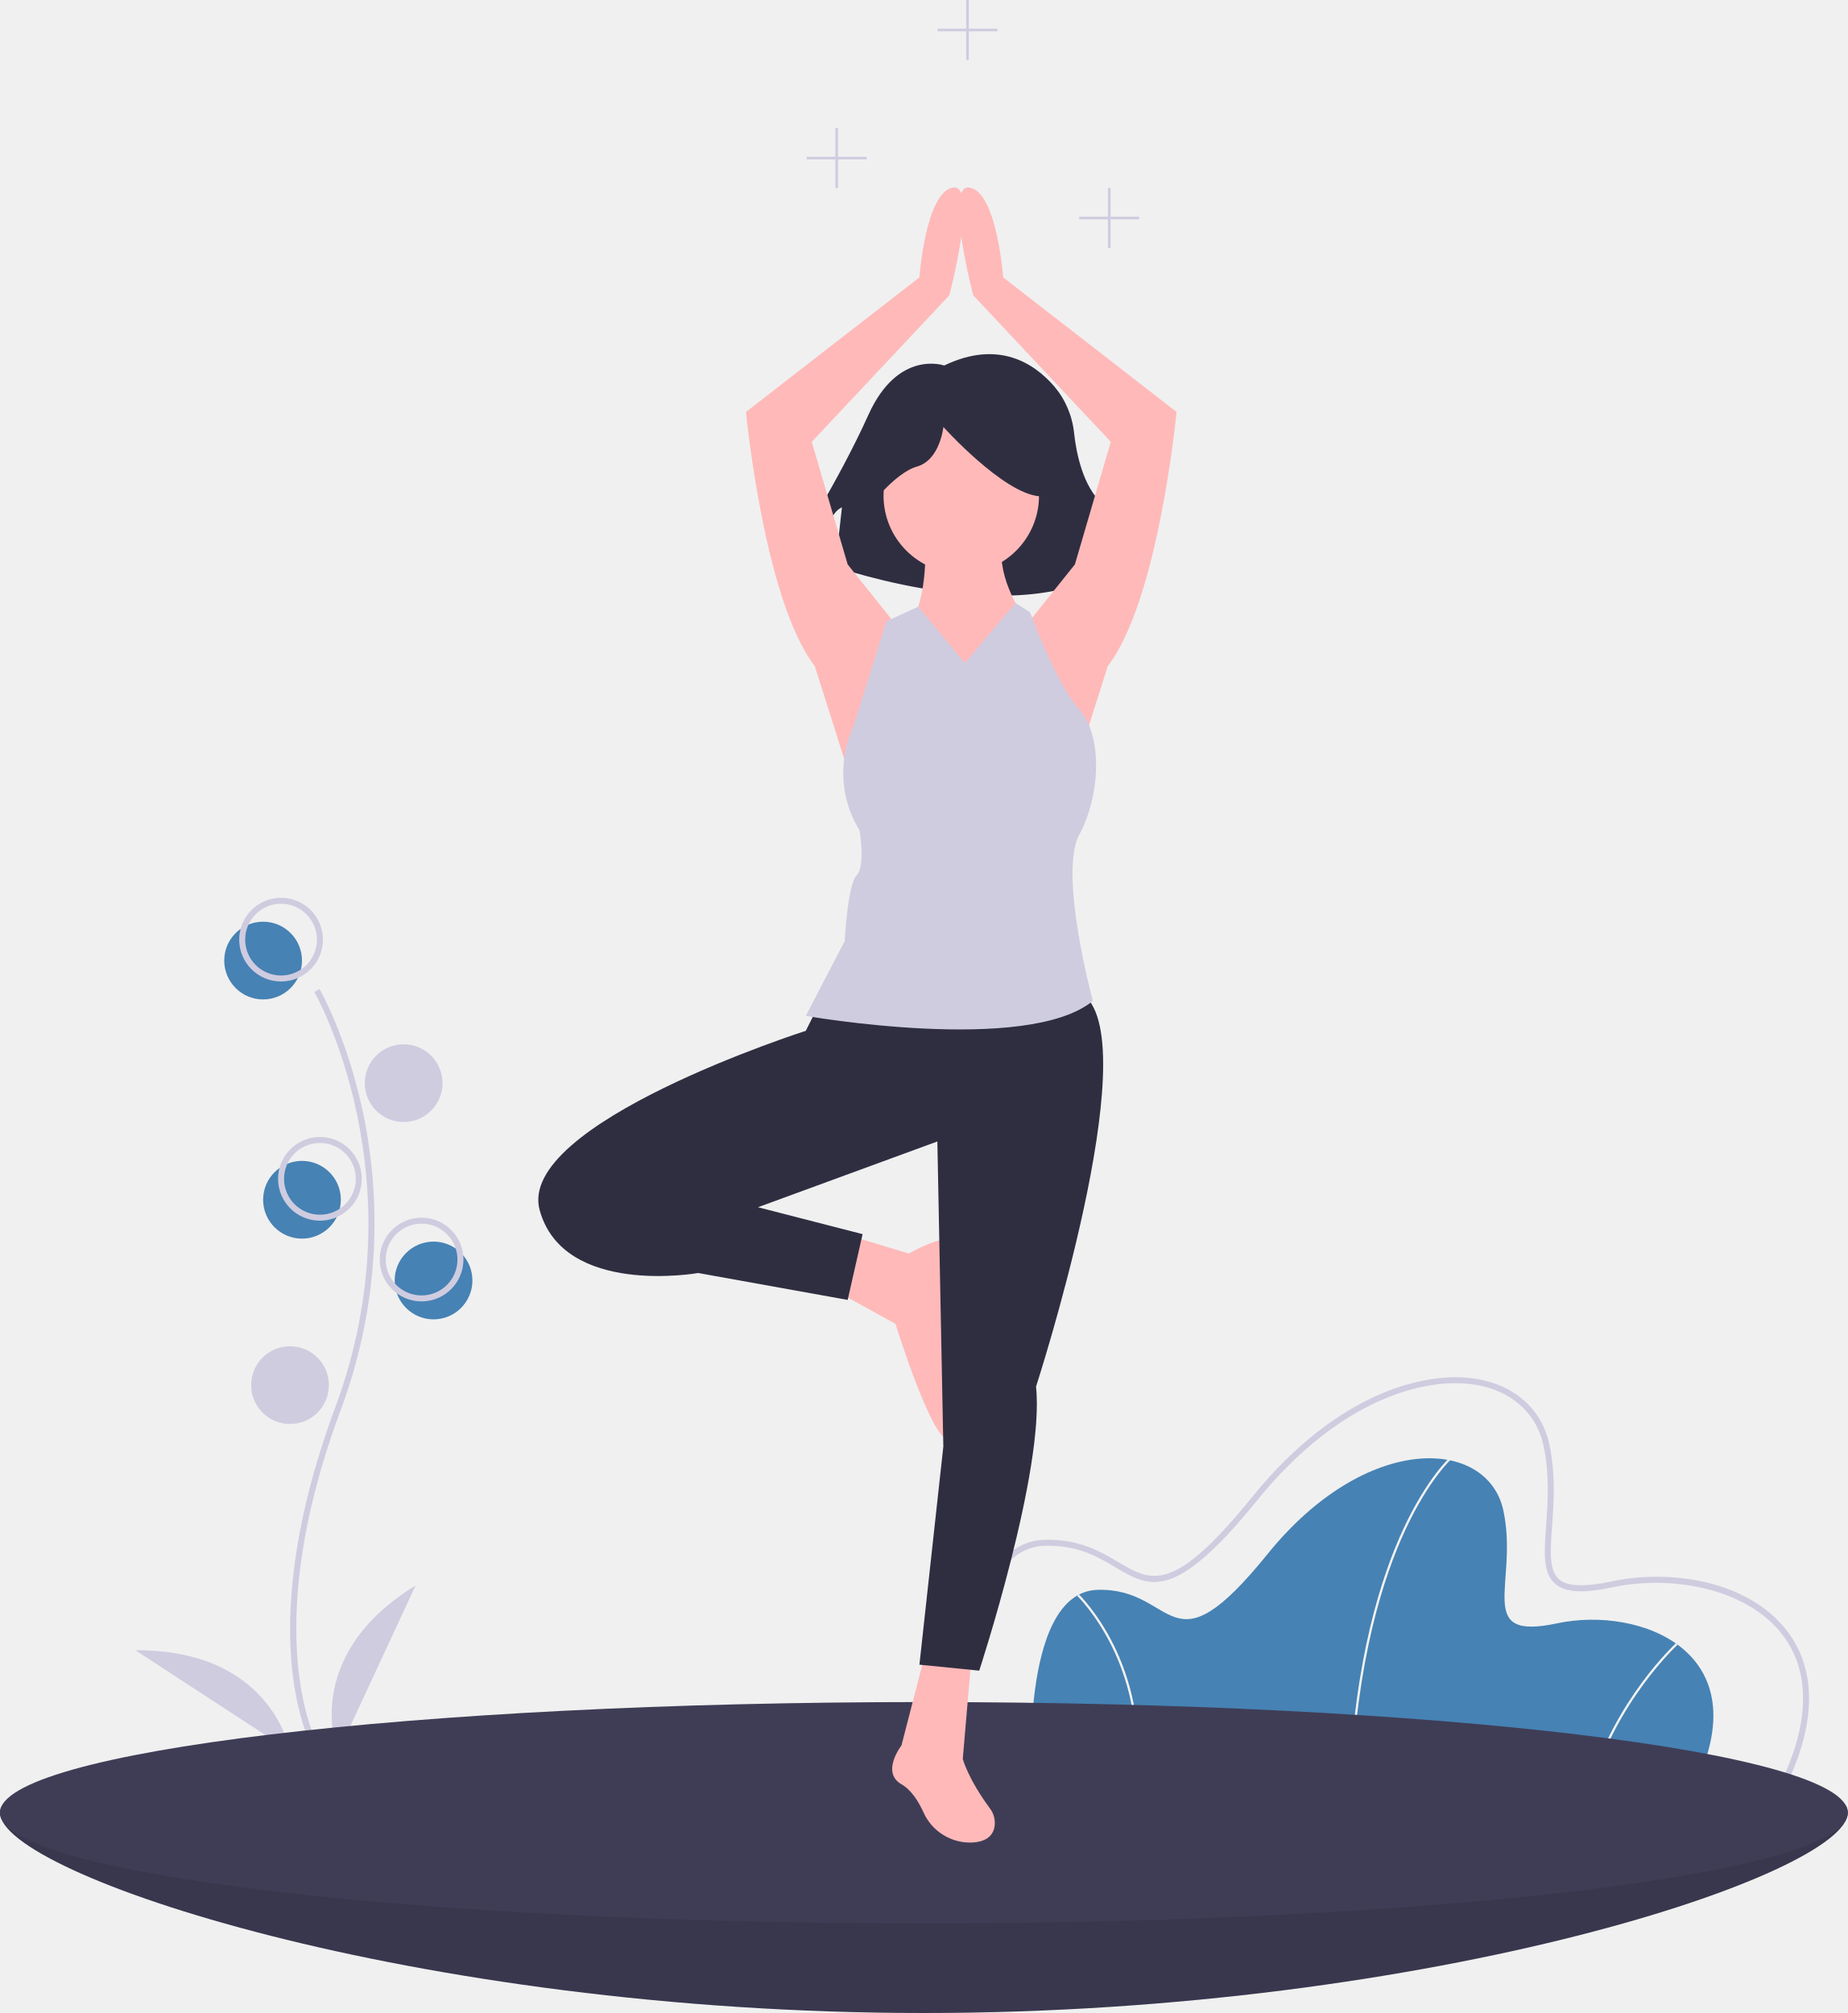
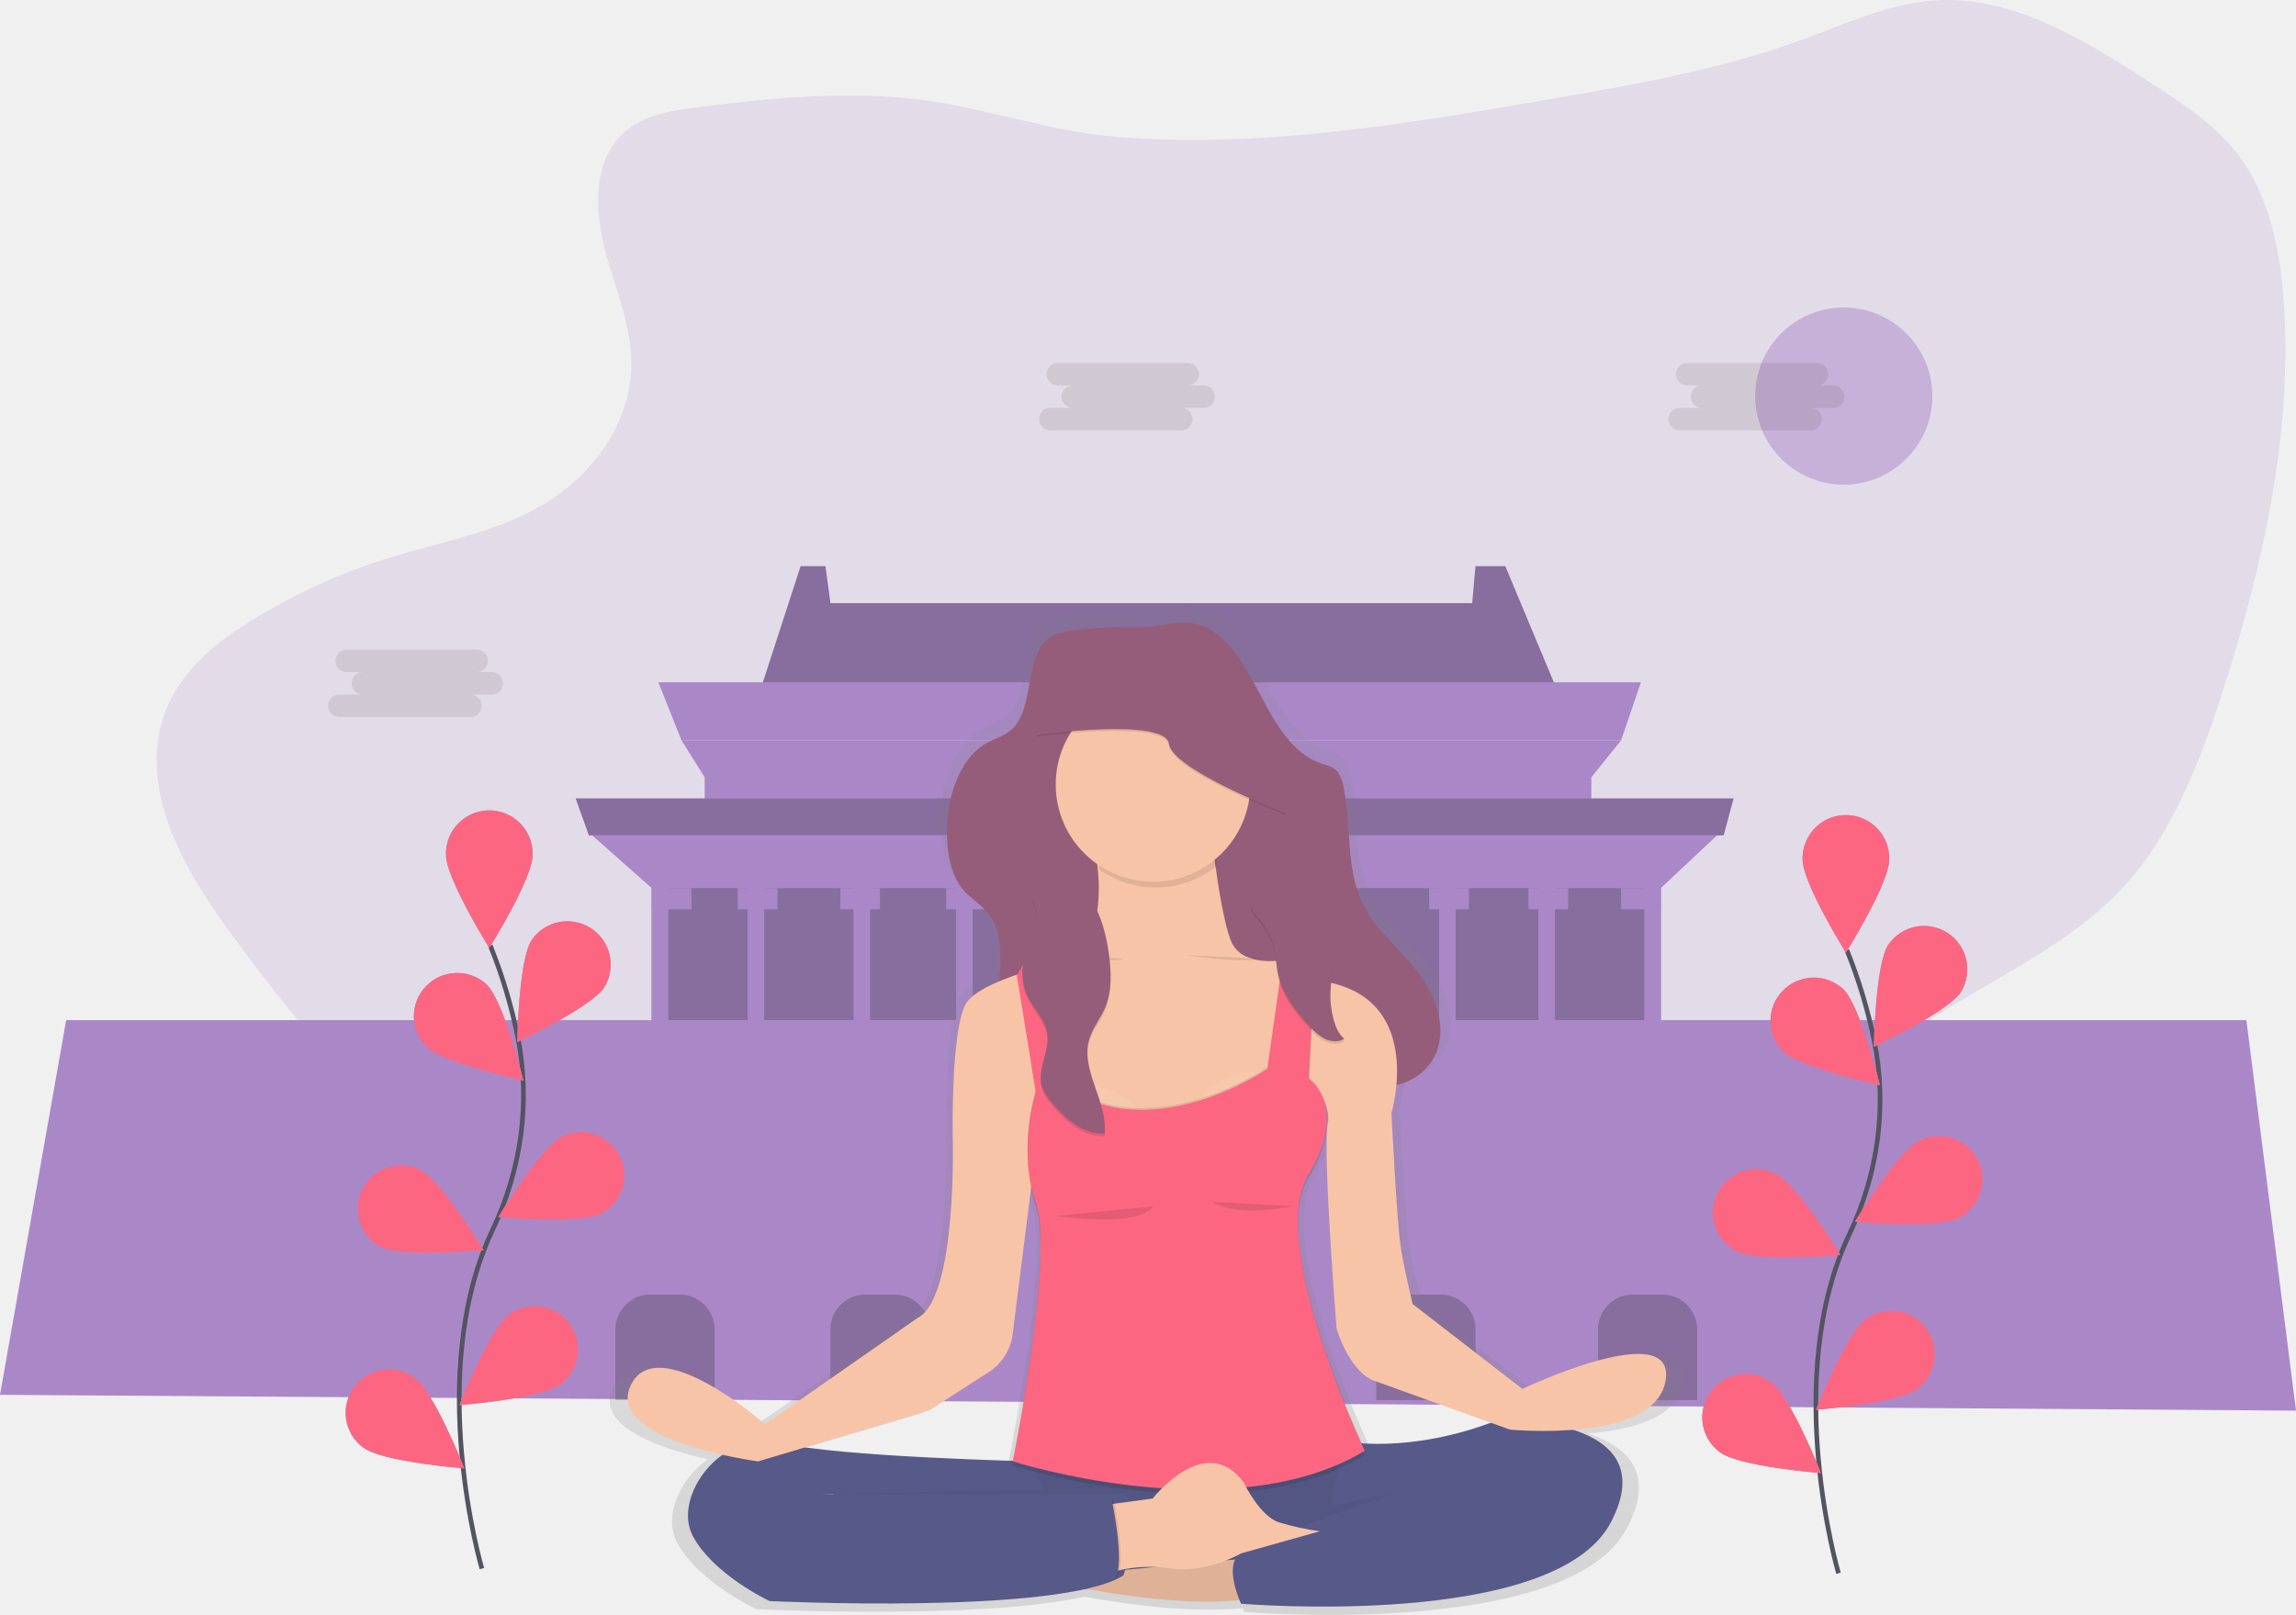
- <svg xmlns="http://www.w3.org/2000/svg" data-name="Layer 1" width="745.338" height="812" viewBox="0 0 745.338 812">
-   <path d="M972.669,775.195C972.669,799.84,805.819,856,600,856s-372.669-56.16-372.669-80.805S394.181,766.752,600,766.752,972.669,750.55,972.669,775.195Z" transform="translate(-227.3311 -44)" fill="#3f3d56" />
-   <path d="M972.669,775.195C972.669,799.84,805.819,856,600,856s-372.669-56.16-372.669-80.805S394.181,766.752,600,766.752,972.669,750.55,972.669,775.195Z" transform="translate(-227.3311 -44)" opacity="0.1" />
-   <circle cx="106.132" cy="387.471" r="15.679" fill="#4682b4" />
-   <circle cx="174.877" cy="516.518" r="15.679" fill="#4682b4" />
-   <circle cx="121.811" cy="483.955" r="15.679" fill="#4682b4" />
-   <path d="M354.143,750.497c-.277-.452-6.803-11.349-9.065-33.977-2.075-20.76-.741-55.751,17.406-104.562,34.379-92.469-7.923-167.078-8.355-167.821l2.087-1.211c.11.188,11.025,19.211,17.474,49.501a215.956,215.956,0,0,1-8.944,120.372c-34.321,92.311-8.805,136.01-8.544,136.441Z" transform="translate(-227.3311 -44)" fill="#cfcce0" />
-   <path d="M340.7,439.913a16.885,16.885,0,1,1,16.885-16.885A16.904,16.904,0,0,1,340.7,439.913Zm0-31.357a14.473,14.473,0,1,0,14.473,14.473A14.489,14.489,0,0,0,340.7,408.556Z" transform="translate(-227.3311 -44)" fill="#cfcce0" />
-   <circle cx="162.816" cy="436.919" r="15.679" fill="#cfcce0" />
-   <path d="M356.378,536.397A16.885,16.885,0,1,1,373.263,519.513,16.904,16.904,0,0,1,356.378,536.397Zm0-31.357a14.473,14.473,0,1,0,14.473,14.473A14.489,14.489,0,0,0,356.378,505.04Z" transform="translate(-227.3311 -44)" fill="#cfcce0" />
-   <path d="M397.384,568.961a16.885,16.885,0,1,1,16.885-16.885A16.904,16.904,0,0,1,397.384,568.961Zm0-31.357a14.473,14.473,0,1,0,14.473,14.473A14.489,14.489,0,0,0,397.384,537.603Z" transform="translate(-227.3311 -44)" fill="#cfcce0" />
-   <circle cx="116.987" cy="558.73" r="15.679" fill="#cfcce0" />
-   <path d="M363.615,751.074s-15.679-38.594,31.357-67.539Z" transform="translate(-227.3311 -44)" fill="#cfcce0" />
-   <path d="M344.332,750.374s-7.135-41.041-62.363-40.689Z" transform="translate(-227.3311 -44)" fill="#cfcce0" />
-   <path d="M910.362,765.546H643.495s-5.409-79.339,26.597-80.24,28.4,35.162,68.52-14.425,88.805-46.882,95.116-17.581-12.171,52.742,21.638,45.53S937.86,710.55,910.362,765.546Z" transform="translate(-227.3311 -44)" fill="#4682b4" />
-   <path d="M772.423,765.564l-.901-.036c2.101-52.236,13.041-85.798,21.848-104.755,9.563-20.583,18.778-28.916,18.87-28.998l.599.674c-.091.081-9.198,8.331-18.685,28.775C785.396,680.101,774.516,713.525,772.423,765.564Z" transform="translate(-227.3311 -44)" fill="#f2f2f2" />
-   <path d="M869.009,765.672l-.865-.252c10.422-35.772,34.964-58.357,35.211-58.581l.606.667C903.716,707.729,879.357,730.155,869.009,765.672Z" transform="translate(-227.3311 -44)" fill="#f2f2f2" />
-   <path d="M685.527,765.608l-.893-.124c3.536-25.501-2.851-45.287-8.832-57.394-6.476-13.109-13.865-20.269-13.939-20.34l.624-.651c.075.072,7.578,7.342,14.123,20.591C682.647,719.912,689.095,739.88,685.527,765.608Z" transform="translate(-227.3311 -44)" fill="#f2f2f2" />
-   <path d="M946.58,766.752H614.711l-.077-1.124c-.191-2.797-4.424-68.764,16.95-92.301,4.778-5.262,10.534-8.024,17.107-8.209,13.933-.396,22.688,4.822,29.75,9.011,13.311,7.896,22.104,13.113,54.075-26.402,34.635-42.808,72.005-52.018,93.488-46.897,13.88,3.31,23.447,12.663,26.247,25.662,2.651,12.309,1.807,23.875,1.128,33.168-.726,9.943-1.3,17.797,2.784,21.357,3.409,2.97,10.214,3.24,21.413.85,22.78-4.86,54.565-.701,70.52,19.912,8.584,11.09,15.345,31.249-1.183,64.306Zm-329.605-2.412H945.087c12.317-24.988,12.701-46.098,1.102-61.084-14.636-18.91-45.341-23.887-68.109-19.029-12.168,2.596-19.418,2.168-23.501-1.39-4.993-4.351-4.381-12.735-3.606-23.351.668-9.14,1.498-20.514-1.08-32.485-2.596-12.055-11.508-20.738-24.448-23.823-20.797-4.962-57.123,4.132-91.053,46.067-33.282,41.135-43.308,35.19-57.181,26.96-7.149-4.24-15.266-9.049-28.452-8.675-5.892.166-11.07,2.662-15.39,7.419C614.159,696.103,616.505,755.422,616.975,764.34Z" transform="translate(-227.3311 -44)" fill="#cfcce0" />
-   <ellipse cx="372.669" cy="731.195" rx="372.669" ry="44.624" fill="#3f3d56" />
-   <path d="M608.195,191.438s-18.631-6.654-30.608,19.962-30.608,55.893-30.608,55.893l10.646,2.662s2.662-18.631,9.315-21.293l-2.662,23.954s79.847,27.946,115.778-2.662l-1.331-9.315s5.323,1.331,5.323,9.315l3.992-3.992s-3.992-7.985-15.969-18.631c-7.861-6.988-10.563-20.282-11.491-28.594a34.602,34.602,0,0,0-7.966-18.843C644.656,190.67,630.152,180.865,608.195,191.438Z" transform="translate(-227.3311 -44)" fill="#2f2e41" />
-   <path d="M588.543,295.791l-19.297-24.121-14.473-49.448,55.478-59.096s12.06-45.83,1.206-43.418-13.267,36.181-13.267,36.181l-69.951,54.272s7.236,75.981,27.739,102.514l15.679,49.448Z" transform="translate(-227.3311 -44)" fill="#ffb9b9" />
-   <path d="M641.609,295.791l19.297-24.121,14.473-49.448-55.478-59.096s-12.06-45.83-1.206-43.418,13.267,36.181,13.267,36.181l69.951,54.272s-7.236,75.981-27.739,102.514l-15.679,49.448Z" transform="translate(-227.3311 -44)" fill="#ffb9b9" />
-   <circle cx="387.744" cy="199.931" r="31.357" fill="#ffb9b9" />
-   <path d="M600.603,260.815s1.206,25.327-6.03,33.769-14.473,51.86,20.503,53.066,31.357-36.181,31.357-36.181l-7.236-20.503s-10.854-15.679-7.236-30.151Z" transform="translate(-227.3311 -44)" fill="#ffb9b9" />
-   <path d="M568.04,541.824l25.93,7.839s21.106-12.664,21.106-.603-7.236,27.739-4.824,38.594,7.236,37.387,0,37.387-21.709-47.036-21.709-47.036l-24.121-13.267Z" transform="translate(-227.3311 -44)" fill="#ffb9b9" />
-   <path d="M600.603,710.671l-9.648,37.387s-8.442,10.854,0,15.679c3.962,2.264,6.861,6.917,8.822,11.22a20.628,20.628,0,0,0,20.255,12.254c4.116-.342,7.584-1.969,8.428-6.198a9.705,9.705,0,0,0-1.867-7.6c-8.896-12.022-10.913-19.926-10.913-19.926l3.618-42.212Z" transform="translate(-227.3311 -44)" fill="#ffb9b9" />
-   <path d="M577.25,249.5s10.646-14.639,19.962-17.3S607.858,216.23,607.858,216.23s23.954,26.616,38.593,27.946,1.331-31.939,1.331-31.939l-26.616-6.654-25.285,2.662-19.962,13.308Z" transform="translate(-227.3311 -44)" fill="#2f2e41" />
-   <path d="M557.185,450.165l-4.824,9.648s-116.987,37.388-107.338,72.363,63.921,25.327,63.921,25.327l60.302,10.854,6.03-26.533L533.064,530.97,605.427,504.437l2.412,123.017-9.648,88.042,24.121,2.412s26.533-80.805,22.915-114.575c0,0,44.624-137.489,19.297-157.992S557.185,450.165,557.185,450.165Z" transform="translate(-227.3311 -44)" fill="#2f2e41" />
-   <path d="M616.49,311.486l-18.819-22.743-12.747,5.842-13.267,42.212S560.803,357.299,574.07,379.008c0,0,2.412,14.473-1.206,18.091s-4.824,26.533-4.824,26.533l-15.679,30.151s89.248,15.679,115.781-6.03c0,0-13.923-51.331-5.481-67.01s9.648-39.714,0-50.569-19.846-39.208-19.846-39.208l-5.841-3.736Z" transform="translate(-227.3311 -44)" fill="#cfcce0" />
-   <polygon points="459.515 87.42 447.948 87.42 447.948 75.853 446.897 75.853 446.897 87.42 435.33 87.42 435.33 88.471 446.897 88.471 446.897 100.038 447.948 100.038 447.948 88.471 459.515 88.471 459.515 87.42" fill="#cfcce0" />
-   <polygon points="349.583 63.235 338.016 63.235 338.016 51.668 336.965 51.668 336.965 63.235 325.398 63.235 325.398 64.286 336.965 64.286 336.965 75.853 338.016 75.853 338.016 64.286 349.583 64.286 349.583 63.235" fill="#cfcce0" />
-   <polygon points="402.35 11.567 390.784 11.567 390.784 0 389.732 0 389.732 11.567 378.165 11.567 378.165 12.618 389.732 12.618 389.732 24.185 390.784 24.185 390.784 12.618 402.35 12.618 402.35 11.567" fill="#cfcce0" />
+ <svg xmlns="http://www.w3.org/2000/svg" data-name="Layer 1" width="985" height="692.97" viewBox="0 0 985 692.97">
+   <defs>
+     <linearGradient id="62e9b6da-24f7-4061-9c04-454aab4390a5-559" x1="599.51" y1="796.49" x2="599.51" y2="363.49" gradientUnits="userSpaceOnUse">
+       <stop offset="0" stop-color="gray" stop-opacity="0.25" />
+       <stop offset="0.54" stop-color="gray" stop-opacity="0.12" />
+       <stop offset="1" stop-color="gray" stop-opacity="0.1" />
+     </linearGradient>
+   </defs>
+   <path d="M404.58,149.83c-12.12,1.58-25.29,4.24-33.3,14.83-9.47,12.52-8.2,31.55-3.91,47.4s11.07,31.3,11,47.9c-.19,26.39-18.21,48.79-38.72,60.6s-43.66,15.62-65.8,22.51A256,256,0,0,0,215.08,370c-15.59,9.67-31.27,22.31-37.51,41.39-10.23,31.29,8.59,64.5,27.18,90.19,57,78.77,129.66,154.35,218.48,162C489.58,669.25,556,635.69,621.63,648c30.15,5.64,58.24,20.66,86.54,33.89s58.07,25,88.58,23.5,62.15-18.8,75.37-50.49c7.81-18.73,8.6-40.45,15.82-59.49C910.06,537,979,527.52,1019,483.56c21-23.09,33-54.8,43-86.22,16.15-51.12,28.26-105,25.56-159.35-1.18-23.66-5.6-48.23-18.73-66.49-9.55-13.29-22.88-22.11-35.9-30.64-29.64-19.42-61.46-39.47-95.51-37.16-19.62,1.33-38.18,10.06-56.9,16.9-35.66,13-72.86,19.44-109.87,25.79-61.15,10.5-123.18,21-185.16,15.76-27.37-2.33-53.22-11.63-80.15-15.44C472.59,142.08,437.2,145.58,404.58,149.83Z" transform="translate(-107.5 -103.51)" fill="#aa88c7" opacity="0.2" />
+   <circle cx="791" cy="169.97" r="38" fill="#aa88c7" opacity="0.5" />
+   <polygon points="671.33 304.12 323.6 304.12 343.47 242.97 354.12 242.97 356.25 258.83 631.59 258.83 633.01 242.97 645.78 242.97 671.33 304.12" fill="#aa88c7" />
+   <polygon points="671.33 304.12 323.6 304.12 343.47 242.97 354.12 242.97 356.25 258.83 631.59 258.83 633.01 242.97 645.78 242.97 671.33 304.12" opacity="0.2" />
+   <polygon points="695.46 317.71 292.38 317.71 282.44 292.8 703.98 292.8 695.46 317.71" fill="#aa88c7" />
+   <polygon points="682.69 333.57 302.31 333.57 292.38 317.71 695.46 317.71 682.69 333.57" fill="#aa88c7" />
+   <rect x="302.31" y="329.04" width="380.37" height="18.12" fill="#aa88c7" />
+   <rect x="279.6" y="376.6" width="432.89" height="67.95" fill="#aa88c7" />
+   <rect x="279.6" y="376.6" width="432.89" height="67.95" opacity="0.2" />
+   <polygon points="985 605.35 0 598.56 28.39 437.75 963.71 437.75 985 605.35" fill="#aa88c7" />
+   <g opacity="0.2">
+     <path d="M279,555.53h12.58a15,15,0,0,1,15,15v30.3a0,0,0,0,1,0,0H264a0,0,0,0,1,0,0v-30.3A15,15,0,0,1,279,555.53Z" />
+     <path d="M371.25,555.53h12.58a15,15,0,0,1,15,15v30.3a0,0,0,0,1,0,0H356.25a0,0,0,0,1,0,0v-30.3A15,15,0,0,1,371.25,555.53Z" />
+     <path d="M486.21,555.53h12.58a15,15,0,0,1,15,15v30.3a0,0,0,0,1,0,0H471.21a0,0,0,0,1,0,0v-30.3A15,15,0,0,1,486.21,555.53Z" />
+     <path d="M605.43,555.53H618a15,15,0,0,1,15,15v30.3a0,0,0,0,1,0,0H590.43a0,0,0,0,1,0,0v-30.3A15,15,0,0,1,605.43,555.53Z" />
+     <path d="M700.53,555.53h12.58a15,15,0,0,1,15,15v30.3a0,0,0,0,1,0,0H685.53a0,0,0,0,1,0,0v-30.3A15,15,0,0,1,700.53,555.53Z" />
+   </g>
+   <rect x="469.79" y="444.55" width="45.42" height="90.6" opacity="0.2" />
+   <circle cx="187.35" cy="632.53" fill="none" stroke="#000" stroke-miterlimit="10" />
+   <rect x="279.6" y="376.6" width="7.1" height="67.95" fill="#aa88c7" />
+   <rect x="320.76" y="376.6" width="7.1" height="67.95" fill="#aa88c7" />
+   <rect x="366.18" y="376.6" width="7.1" height="67.95" fill="#aa88c7" />
+   <rect x="410.18" y="376.6" width="7.1" height="67.95" fill="#aa88c7" />
+   <rect x="458.44" y="376.6" width="7.1" height="67.95" fill="#aa88c7" />
+   <rect x="523.72" y="376.6" width="7.1" height="67.95" fill="#aa88c7" />
+   <rect x="567.72" y="376.6" width="7.1" height="67.95" fill="#aa88c7" />
+   <rect x="617.4" y="376.6" width="7.1" height="67.95" fill="#aa88c7" />
+   <rect x="659.98" y="376.6" width="7.1" height="67.95" fill="#aa88c7" />
+   <rect x="705.4" y="376.6" width="7.1" height="67.95" fill="#aa88c7" />
+   <polygon points="712.49 381.13 279.6 381.13 254.06 358.48 736.62 358.48 712.49 381.13" fill="#aa88c7" />
+   <rect x="279.6" y="381.13" width="17.03" height="9.06" fill="#aa88c7" />
+   <rect x="316.51" y="381.13" width="17.03" height="9.06" fill="#aa88c7" />
+   <rect x="360.5" y="381.13" width="17.03" height="9.06" fill="#aa88c7" />
+   <rect x="405.92" y="381.13" width="17.03" height="9.06" fill="#aa88c7" />
+   <rect x="454.18" y="381.13" width="17.03" height="9.06" fill="#aa88c7" />
+   <rect x="518.05" y="381.13" width="17.03" height="9.06" fill="#aa88c7" />
+   <rect x="563.47" y="381.13" width="17.03" height="9.06" fill="#aa88c7" />
+   <rect x="613.14" y="381.13" width="17.03" height="9.06" fill="#aa88c7" />
+   <rect x="655.72" y="381.13" width="17.03" height="9.06" fill="#aa88c7" />
+   <rect x="695.46" y="381.13" width="17.03" height="9.06" fill="#aa88c7" />
+   <polygon points="739.46 358.48 252.64 358.48 246.96 342.63 743.72 342.63 739.46 358.48" fill="#aa88c7" />
+   <polygon points="739.46 358.48 252.64 358.48 246.96 342.63 743.72 342.63 739.46 358.48" opacity="0.2" />
+   <ellipse cx="492.5" cy="335.83" rx="11.35" ry="18.12" fill="#aa88c7" />
+   <ellipse cx="492.5" cy="335.83" rx="11.35" ry="18.12" opacity="0.2" />
+   <ellipse cx="492.5" cy="335.83" rx="7.1" ry="11.32" fill="#aa88c7" />
+   <path d="M766.17,700.64l-48.68-37.36s-3.93-15.57-5.5-26.47-3.93-57.6-3.93-57.6a67.86,67.86,0,0,0,2.21-12.36c.48-.1,1-.22,1.45-.35a24.28,24.28,0,0,0,16.39-14.13c5-12.44-1.46-27.14-9.64-37s-18.47-17.78-23.85-30c-6.64-15.06-4.37-33.26-7.76-49.74a15,15,0,0,0-2.51-6.43c-2.1-2.61-5.39-3.18-8.33-4.22-9.28-3.29-16.24-12.31-21.67-21.72-8.79-15.25-17.89-38.44-36-39.76-6.73-.49-13.76,1.78-20.56,1.76-10.55,0-21,.13-31.46,1.58-3.74.51-7.62,1.21-10.74,3.68-10.71,8.47-5.86,30.86-16.18,40-3.07,2.71-7,3.68-10.47,5.54-13.08,7-18.89,25.67-18.12,42.47.36,7.87,2,16.07,6.65,21.82,3.68,4.6,8.93,7.24,12.36,12.09,5.54,7.83,4.79,18.21,4.19,28.77-7.4,3.1-13.34,6.66-15.21,10.49-6.28,12.84-5.5,56.82-5.5,56.82s2.36,72-15.7,81l-67.53,46.7s-47.9-41.64-59.68-17.12c-8.06,16.77,21.35,26.26,40.74,30.58-12.23,8.68-19,24.72-13.26,35.59,9,17.12,34.16,28.8,34.16,28.8s95.95,4.63,140.3-5.31h.73c18.83,3.41,45.85,7,67.52,4.84.41,1,.7,1.64.7,1.64s139,11.68,164.11-35.81c12.89-24.35-.56-35.6-16.72-40.78,18.09-1.44,38.69-6.5,41.06-21.88C834.09,668.73,766.17,700.64,766.17,700.64Zm-14,14.89c-25.43,9.27-46.08,9.79-57.07,9.09-5.41-11.77-27.92-62.79-28.51-96.93.14-7.62,1.5-14.28,4.54-19.28,6.55-10.77,8.48-19.21,8.26-25.63,0-.48,0-.94,0-1.4a26.07,26.07,0,0,0-.57-5.84,15.32,15.32,0,0,1,.93,8.34c-2.36,12.07,3.93,90.29,3.93,90.29s5.1,17.51,15.7,22.57ZM503.12,710l24.34-15.57S538.85,689,540,675.73l8-63.23a65.12,65.12,0,0,0,2.16,8c1.42,4.15,2,10.23,2.11,17.47C552,673.22,540,731.78,540,731.78l.15,0-.09.42-.85.05c-19.75-.6-65.77-2.32-91.54-5.89Zm-42.65,36.86V747h-6Z" transform="translate(-107.5 -103.51)" fill="url(#62e9b6da-24f7-4061-9c04-454aab4390a5-559)" />
+   <path d="M652.52,409.62c5.25,9.18,12,18,20.95,21.18,2.84,1,6,1.57,8,4.11a14.74,14.74,0,0,1,2.42,6.27c3.27,16.07,1.08,33.82,7.5,48.5,5.2,11.89,15.15,19.64,23.06,29.23s14.12,23.93,9.32,36.05A23.53,23.53,0,0,1,708,568.74c-6.62,1.79-13.53,1-20.25-.15-8.86-1.57-17.88-4-25.26-10-12.77-10.37-18.17-29-24.85-45.56-3.14-7.76-7.31-15.89-14.21-18.67-7.91-3.18-16.79,2.13-21.92,9.92s-7.41,17.58-9.89,27c-2.8,10.63-6.35,21.68-13.71,28.63a23.08,23.08,0,0,1-24.64,4.93c-8.2-3.42-14.69-12.06-16.57-22.09-2.91-15.46,4.06-34-4.49-46.22-3.32-4.73-8.39-7.31-12-11.79-4.45-5.61-6.08-13.6-6.43-21.27-.75-16.38,4.87-34.63,17.51-41.41,3.38-1.81,7.15-2.76,10.12-5.4,10-8.88,5.29-30.71,15.64-39,3-2.41,6.76-3.08,10.38-3.59,10.14-1.41,20.21-1.57,30.41-1.54,6.58,0,13.37-2.19,19.88-1.71C635.23,372.14,644,394.75,652.52,409.62Z" transform="translate(-107.5 -103.51)" fill="#965d7b" />
+   <polygon points="357.29 637.16 361.12 682.53 629 680.94 623.9 631.41 533.33 620.87 374.51 630.45 357.29 637.16" fill="#575988" />
+   <polygon points="357.29 637.16 361.12 682.53 629 680.94 623.9 631.41 533.33 620.87 374.51 630.45 357.29 637.16" opacity="0.05" />
+   <path d="M641.06,772.39l-89.18,8.35s61.1,15.56,96.77,8Z" transform="translate(-107.5 -103.51)" fill="#f7c4a7" />
+   <path d="M641.06,772.39l-89.18,8.35s61.1,15.56,96.77,8Z" transform="translate(-107.5 -103.51)" opacity="0.1" />
+   <path d="M573.13,452.86s17.46,45.92-8.35,66.41-4.55,77.8-4.55,77.8l99.43-4.55s9.87-64.51,4.55-78.18c0,0-23.53,6.83-28.84-7.59s-9.11-53.89-9.11-53.89Z" transform="translate(-107.5 -103.51)" fill="#f7c4a7" />
+   <path d="M550.36,730.64s-83.87-1.9-108.53-8-45.92,23.15-37.19,39.85,33,28.08,33,28.08,124.85,6.07,151.8-11c0,0,10.25-29.22,0-34.91H459.29l96-1.9Z" transform="translate(-107.5 -103.51)" fill="#575988" />
+   <path d="M683.57,721.92s28.08,6.07,66.79-9.11c0,0,72.48-2.28,48.2,44s-158.63,34.91-158.63,34.91-8-17.08,0-21.63,77.42-33.77,99-32.26l-60,11.76Z" transform="translate(-107.5 -103.51)" fill="#575988" />
+   <path d="M629.7,474.95c-1.45-10.81-2.3-19.62-2.3-19.62H574.27a103.6,103.6,0,0,1,5.08,21.48,41.75,41.75,0,0,0,50.35-1.86Z" transform="translate(-107.5 -103.51)" opacity="0.1" />
+   <circle cx="494.66" cy="336.63" r="41.74" fill="#f7c4a7" />
+   <path d="M577.69,512.82s-50.09,9.49-56.16,22-5.31,55.41-5.31,55.41,2.28,70.21-15.18,78.93l-65.27,45.54s-46.3-40.61-57.68-16.7,54.65,32.64,54.65,32.64l73.62-22,23.53-15.18s11-5.31,12.14-18.22l9.87-78.18,39.47-11.38H655.1l8.54-24.38s15.75,12.62,13.47,24.38,3.79,88,3.79,88,4.93,17.08,15.18,22L755.29,717s62.62,6.07,66.79-21.25-61.48,3.79-61.48,3.79l-47.06-36.43s-3.79-15.18-5.31-25.81-3.79-56.16-3.79-56.16,14.42-47.82-27.32-56.16l-53.89-16.7Z" transform="translate(-107.5 -103.51)" fill="#f7c4a7" />
+   <path d="M544.1,522.49l7.78,51.42s-8,23.91,0,47.44S542,732.54,542,732.54s93.73,30,151-4.55c0,0-42.12-88.8-24.29-118.4s.29-41.18.29-41.18L671.8,514l-12.9-3.79L651.31,564s-52.37,36.43-91.08,4.55l-8.35-58.44Z" transform="translate(-107.5 -103.51)" opacity="0.1" />
+   <path d="M598.24,583.61a30.73,30.73,0,0,0-39.79-11.19C571.16,581.93,585.17,584.47,598.24,583.61Z" transform="translate(-107.5 -103.51)" fill="#fff" opacity="0.07" />
+   <path d="M619.75,577.91a30.73,30.73,0,0,1,39.79-11.19C646.84,576.23,632.82,578.78,619.75,577.91Z" transform="translate(-107.5 -103.51)" fill="#fff" opacity="0.07" />
+   <path d="M544.1,522.49l7.78,48.76s-8,23.91,0,47.44S542,729.88,542,729.88s93.73,30,151-4.55c0,0-42.12-88.8-24.29-118.4s.29-41.18.29-41.18l2.74-54.45-12.9-3.79-7.59,53.89s-52.37,36.43-91.08,4.55l-8.35-58.44Z" transform="translate(-107.5 -103.51)" opacity="0.1" />
+   <path d="M543.72,522.11l8.16,49.9s-8,23.91,0,47.44S542,730.64,542,730.64s93.73,30,151-4.55c0,0-42.12-88.8-24.29-118.4s.29-41.18.29-41.18l2.74-54.45-12.9-3.79-7.59,53.89s-52.37,36.43-91.08,4.55l-8.35-58.44Z" transform="translate(-107.5 -103.51)" fill="#fc6681" />
+   <path d="M582.24,749.24,602,746.58s22.77-29.22,39.09-6.83c0,0,6.83,14.42,15.18,17.08a112.22,112.22,0,0,0,17.46,3.79l-33.77,9.49s-14.8,8.73-30.36,6.45a59,59,0,0,0-27.32,2.28Z" transform="translate(-107.5 -103.51)" fill="#f7c4a7" />
+   <path d="M560.42,625.33s35.67,5.31,41.74-4.17" transform="translate(-107.5 -103.51)" opacity="0.1" />
+   <path d="M628,619.26s6.83,6.83,34.15,1.9" transform="translate(-107.5 -103.51)" opacity="0.1" />
+   <path d="M558.52,513.38s26.18,3.79,31.12,1.52" transform="translate(-107.5 -103.51)" opacity="0.1" />
+   <path d="M616.21,513.38s26.18,3.79,31.12,1.52" transform="translate(-107.5 -103.51)" opacity="0.1" />
+   <path d="M585.09,746.39s7.21,34,0,35.2-17.46-5.6-17.46-6.36,4.55-22.39,4.55-22.39Z" transform="translate(-107.5 -103.51)" opacity="0.1" />
+   <path d="M584.33,746.39s7.21,34,0,35.2-17.46-5.6-17.46-6.36,4.55-22.39,4.55-22.39Z" transform="translate(-107.5 -103.51)" fill="#575988" />
+   <path d="M549.1,508.41c-3.18,7.39-4.31,16.11-.93,23.41,2.58,5.57,7.62,10.08,8.59,16.14,1.22,7.6-4.41,15.33-2.31,22.73.8,2.84,2.67,5.24,4.57,7.49,5.78,6.83,13.46,13.44,22.38,12.91,1.41-13.78-10.5-27.15-6.6-40.44,1.4-4.76,4.68-8.72,6.66-13.26,3.29-7.53,2.82-16.13,1.63-24.26-1.73-11.79-6.11-26.26-17.8-31.78-5.38-2.54-13-2.72-14.92,4.17-1,3.68,1.4,7.14,1.73,10.74C552.52,500.83,550.87,504.3,549.1,508.41Z" transform="translate(-107.5 -103.51)" opacity="0.1" />
+   <path d="M549.1,507.27c-3.18,7.39-4.31,16.11-.93,23.41,2.58,5.57,7.62,10.08,8.59,16.14,1.22,7.6-4.41,15.33-2.31,22.73.8,2.84,2.67,5.24,4.57,7.49,5.78,6.83,13.46,13.44,22.38,12.91,1.41-13.78-10.5-27.15-6.6-40.44,1.4-4.76,4.68-8.72,6.66-13.26,3.29-7.53,2.82-16.13,1.63-24.26-1.73-11.79-6.11-26.26-17.8-31.78-5.38-2.54-13-2.72-14.92,4.17-1,3.68,1.4,7.14,1.73,10.74C552.52,499.7,550.87,503.17,549.1,507.27Z" transform="translate(-107.5 -103.51)" fill="#965d7b" />
+   <path d="M552.07,419.65s55.41-7.59,56.92,3.79,50.47,30,50.47,30l-12.14-30-22.39-37.19s-41-3-42.88,0-23.53,12.9-23.53,12.9Z" transform="translate(-107.5 -103.51)" opacity="0.1" />
+   <path d="M552.07,418.89s55.41-7.59,56.92,3.79,50.47,30,50.47,30l-12.14-30L624.93,385.5s-41-3-42.88,0-23.53,12.9-23.53,12.9Z" transform="translate(-107.5 -103.51)" fill="#965d7b" />
+   <path d="M648.49,500a27,27,0,0,1,5.56,11.13c.92,3.91.95,8,1.83,11.92,1.87,8.35,7.39,15.37,13.16,21.69a23.67,23.67,0,0,0,6.72,5.66c2.64,1.3,6,1.57,8.45,0-2.32-1.9-3.58-4.81-4.41-7.7a39.58,39.58,0,0,1-1.54-12.41c.25-7,2.3-14.39-.61-20.77-1.68-3.68-4.81-6.48-8-9a42.61,42.61,0,0,0-7.14-4.7c-4.71-2.35-10.12-3.38-15.32-3.89C640.41,491.23,646.34,497.42,648.49,500Z" transform="translate(-107.5 -103.51)" opacity="0.1" />
+   <path d="M648.49,498.85A27,27,0,0,1,654.05,510c.92,3.91.95,8,1.83,11.92,1.87,8.35,7.39,15.37,13.16,21.69a23.67,23.67,0,0,0,6.72,5.66c2.64,1.3,6,1.57,8.45,0-2.32-1.9-3.58-4.81-4.41-7.7a39.58,39.58,0,0,1-1.54-12.41c.25-7,2.3-14.39-.61-20.77-1.68-3.68-4.81-6.48-8-9a42.61,42.61,0,0,0-7.14-4.7c-4.71-2.35-10.12-3.38-15.32-3.89C640.41,490.09,646.34,496.28,648.49,498.85Z" transform="translate(-107.5 -103.51)" fill="#965d7b" />
+   <path d="M623.68,268.92H616.8a4.82,4.82,0,1,0,0-9.63H561.07a4.82,4.82,0,0,0,0,9.63h6.88a4.82,4.82,0,1,0,0,9.63h-9.63a4.82,4.82,0,1,0,0,9.63h55.73a4.82,4.82,0,1,0,0-9.63h9.63a4.82,4.82,0,1,0,0-9.63Z" transform="translate(-107.5 -103.51)" fill="#252223" opacity="0.1" />
+   <path d="M893.68,268.92H886.8a4.82,4.82,0,1,0,0-9.63H831.07a4.82,4.82,0,0,0,0,9.63h6.88a4.82,4.82,0,1,0,0,9.63h-9.63a4.82,4.82,0,1,0,0,9.63h55.73a4.82,4.82,0,1,0,0-9.63h9.63a4.82,4.82,0,1,0,0-9.63Z" transform="translate(-107.5 -103.51)" fill="#252223" opacity="0.1" />
+   <path d="M318.68,391.92H311.8a4.82,4.82,0,1,0,0-9.63H256.07a4.82,4.82,0,0,0,0,9.63h6.88a4.82,4.82,0,0,0,0,9.63h-9.63a4.82,4.82,0,1,0,0,9.63h55.73a4.82,4.82,0,1,0,0-9.63h9.63a4.82,4.82,0,0,0,0-9.63Z" transform="translate(-107.5 -103.51)" fill="#252223" opacity="0.1" />
+   <path d="M896.23,778.63s-24.67-83.76,4.63-145.41c12.3-25.87,16.38-54.92,10.7-83a222.5,222.5,0,0,0-11.75-39" transform="translate(-107.5 -103.51)" fill="none" stroke="#535461" stroke-miterlimit="10" stroke-width="2" />
+   <path d="M918,472.31c0,10.27-18.59,40-18.59,40s-18.59-29.77-18.59-40a18.59,18.59,0,1,1,37.17,0Z" transform="translate(-107.5 -103.51)" fill="#aa88c7" />
+   <path d="M948.76,529.17c-5.58,8.62-37.36,23.5-37.36,23.5s.58-35.09,6.16-43.71a18.59,18.59,0,0,1,31.2,20.2Z" transform="translate(-107.5 -103.51)" fill="#aa88c7" />
+   <path d="M947.41,626.34c-9.17,4.62-44.11,1.43-44.11,1.43s18.21-30,27.38-34.62a18.59,18.59,0,1,1,16.74,33.19Z" transform="translate(-107.5 -103.51)" fill="#aa88c7" />
+   <path d="M929.84,699.63c-8.25,6.1-43.24,8.86-43.24,8.86s12.88-32.64,21.13-38.75a18.59,18.59,0,1,1,22.11,29.89Z" transform="translate(-107.5 -103.51)" fill="#aa88c7" />
+   <path d="M872.37,554.66c7.36,7.15,41.67,14.56,41.67,14.56s-8.4-34.07-15.76-41.23a18.59,18.59,0,0,0-25.9,26.66Z" transform="translate(-107.5 -103.51)" fill="#aa88c7" />
+   <path d="M852.91,640.63c9.17,4.62,44.11,1.43,44.11,1.43s-18.21-30-27.38-34.62a18.59,18.59,0,1,0-16.74,33.19Z" transform="translate(-107.5 -103.51)" fill="#aa88c7" />
+   <path d="M845.46,726.79c8.25,6.1,43.24,8.86,43.24,8.86S875.82,703,867.56,696.9a18.59,18.59,0,1,0-22.11,29.89Z" transform="translate(-107.5 -103.51)" fill="#aa88c7" />
+   <path d="M918,472.31c0,10.27-18.59,40-18.59,40s-18.59-29.77-18.59-40a18.59,18.59,0,1,1,37.17,0Z" transform="translate(-107.5 -103.51)" fill="#fc6681" />
+   <path d="M948.76,529.17c-5.58,8.62-37.36,23.5-37.36,23.5s.58-35.09,6.16-43.71a18.59,18.59,0,0,1,31.2,20.2Z" transform="translate(-107.5 -103.51)" fill="#fc6681" />
+   <path d="M947.41,626.34c-9.17,4.62-44.11,1.43-44.11,1.43s18.21-30,27.38-34.62a18.59,18.59,0,1,1,16.74,33.19Z" transform="translate(-107.5 -103.51)" fill="#fc6681" />
+   <path d="M929.84,699.63c-8.25,6.1-43.24,8.86-43.24,8.86s12.88-32.64,21.13-38.75a18.59,18.59,0,1,1,22.11,29.89Z" transform="translate(-107.5 -103.51)" fill="#fc6681" />
+   <path d="M872.37,554.66c7.36,7.15,41.67,14.56,41.67,14.56s-8.4-34.07-15.76-41.23a18.59,18.59,0,0,0-25.9,26.66Z" transform="translate(-107.5 -103.51)" fill="#fc6681" />
+   <path d="M852.91,640.63c9.17,4.62,44.11,1.43,44.11,1.43s-18.21-30-27.38-34.62a18.59,18.59,0,1,0-16.74,33.19Z" transform="translate(-107.5 -103.51)" fill="#fc6681" />
+   <path d="M845.46,726.79c8.25,6.1,43.24,8.86,43.24,8.86S875.82,703,867.56,696.9a18.59,18.59,0,1,0-22.11,29.89Z" transform="translate(-107.5 -103.51)" fill="#fc6681" />
+   <path d="M314.23,776.63s-24.67-83.76,4.63-145.41c12.3-25.87,16.38-54.92,10.7-83a222.5,222.5,0,0,0-11.75-39" transform="translate(-107.5 -103.51)" fill="none" stroke="#535461" stroke-miterlimit="10" stroke-width="2" />
+   <path d="M336,470.31c0,10.27-18.59,40-18.59,40s-18.59-29.77-18.59-40a18.59,18.59,0,1,1,37.17,0Z" transform="translate(-107.5 -103.51)" fill="#aa88c7" />
+   <path d="M366.76,527.17c-5.58,8.62-37.36,23.5-37.36,23.5s.58-35.09,6.16-43.71a18.59,18.59,0,0,1,31.2,20.2Z" transform="translate(-107.5 -103.51)" fill="#aa88c7" />
+   <path d="M365.41,624.34c-9.17,4.62-44.11,1.43-44.11,1.43s18.21-30,27.38-34.62a18.59,18.59,0,0,1,16.74,33.19Z" transform="translate(-107.5 -103.51)" fill="#aa88c7" />
+   <path d="M347.84,697.63c-8.25,6.1-43.24,8.86-43.24,8.86s12.88-32.64,21.13-38.75a18.59,18.59,0,1,1,22.11,29.89Z" transform="translate(-107.5 -103.51)" fill="#aa88c7" />
+   <path d="M290.37,552.66c7.36,7.15,41.67,14.56,41.67,14.56s-8.4-34.07-15.76-41.23a18.59,18.59,0,0,0-25.9,26.66Z" transform="translate(-107.5 -103.51)" fill="#aa88c7" />
+   <path d="M270.91,638.63c9.17,4.62,44.11,1.43,44.11,1.43s-18.21-30-27.38-34.62a18.59,18.59,0,0,0-16.74,33.19Z" transform="translate(-107.5 -103.51)" fill="#aa88c7" />
+   <path d="M263.46,724.79c8.25,6.1,43.24,8.86,43.24,8.86S293.82,701,285.56,694.9a18.59,18.59,0,1,0-22.11,29.89Z" transform="translate(-107.5 -103.51)" fill="#aa88c7" />
+   <path d="M336,470.31c0,10.27-18.59,40-18.59,40s-18.59-29.77-18.59-40a18.59,18.59,0,1,1,37.17,0Z" transform="translate(-107.5 -103.51)" fill="#fc6681" />
+   <path d="M366.76,527.17c-5.58,8.62-37.36,23.5-37.36,23.5s.58-35.09,6.16-43.71a18.59,18.59,0,0,1,31.2,20.2Z" transform="translate(-107.5 -103.51)" fill="#fc6681" />
+   <path d="M365.41,624.34c-9.17,4.62-44.11,1.43-44.11,1.43s18.21-30,27.38-34.62a18.59,18.59,0,0,1,16.74,33.19Z" transform="translate(-107.5 -103.51)" fill="#fc6681" />
+   <path d="M347.84,697.63c-8.25,6.1-43.24,8.86-43.24,8.86s12.88-32.64,21.13-38.75a18.59,18.59,0,1,1,22.11,29.89Z" transform="translate(-107.5 -103.51)" fill="#fc6681" />
+   <path d="M290.37,552.66c7.36,7.15,41.67,14.56,41.67,14.56s-8.4-34.07-15.76-41.23a18.59,18.59,0,0,0-25.9,26.66Z" transform="translate(-107.5 -103.51)" fill="#fc6681" />
+   <path d="M270.91,638.63c9.17,4.62,44.11,1.43,44.11,1.43s-18.21-30-27.38-34.62a18.59,18.59,0,0,0-16.74,33.19Z" transform="translate(-107.5 -103.51)" fill="#fc6681" />
+   <path d="M263.46,724.79c8.25,6.1,43.24,8.86,43.24,8.86S293.82,701,285.56,694.9a18.59,18.59,0,1,0-22.11,29.89Z" transform="translate(-107.5 -103.51)" fill="#fc6681" />
</svg>
